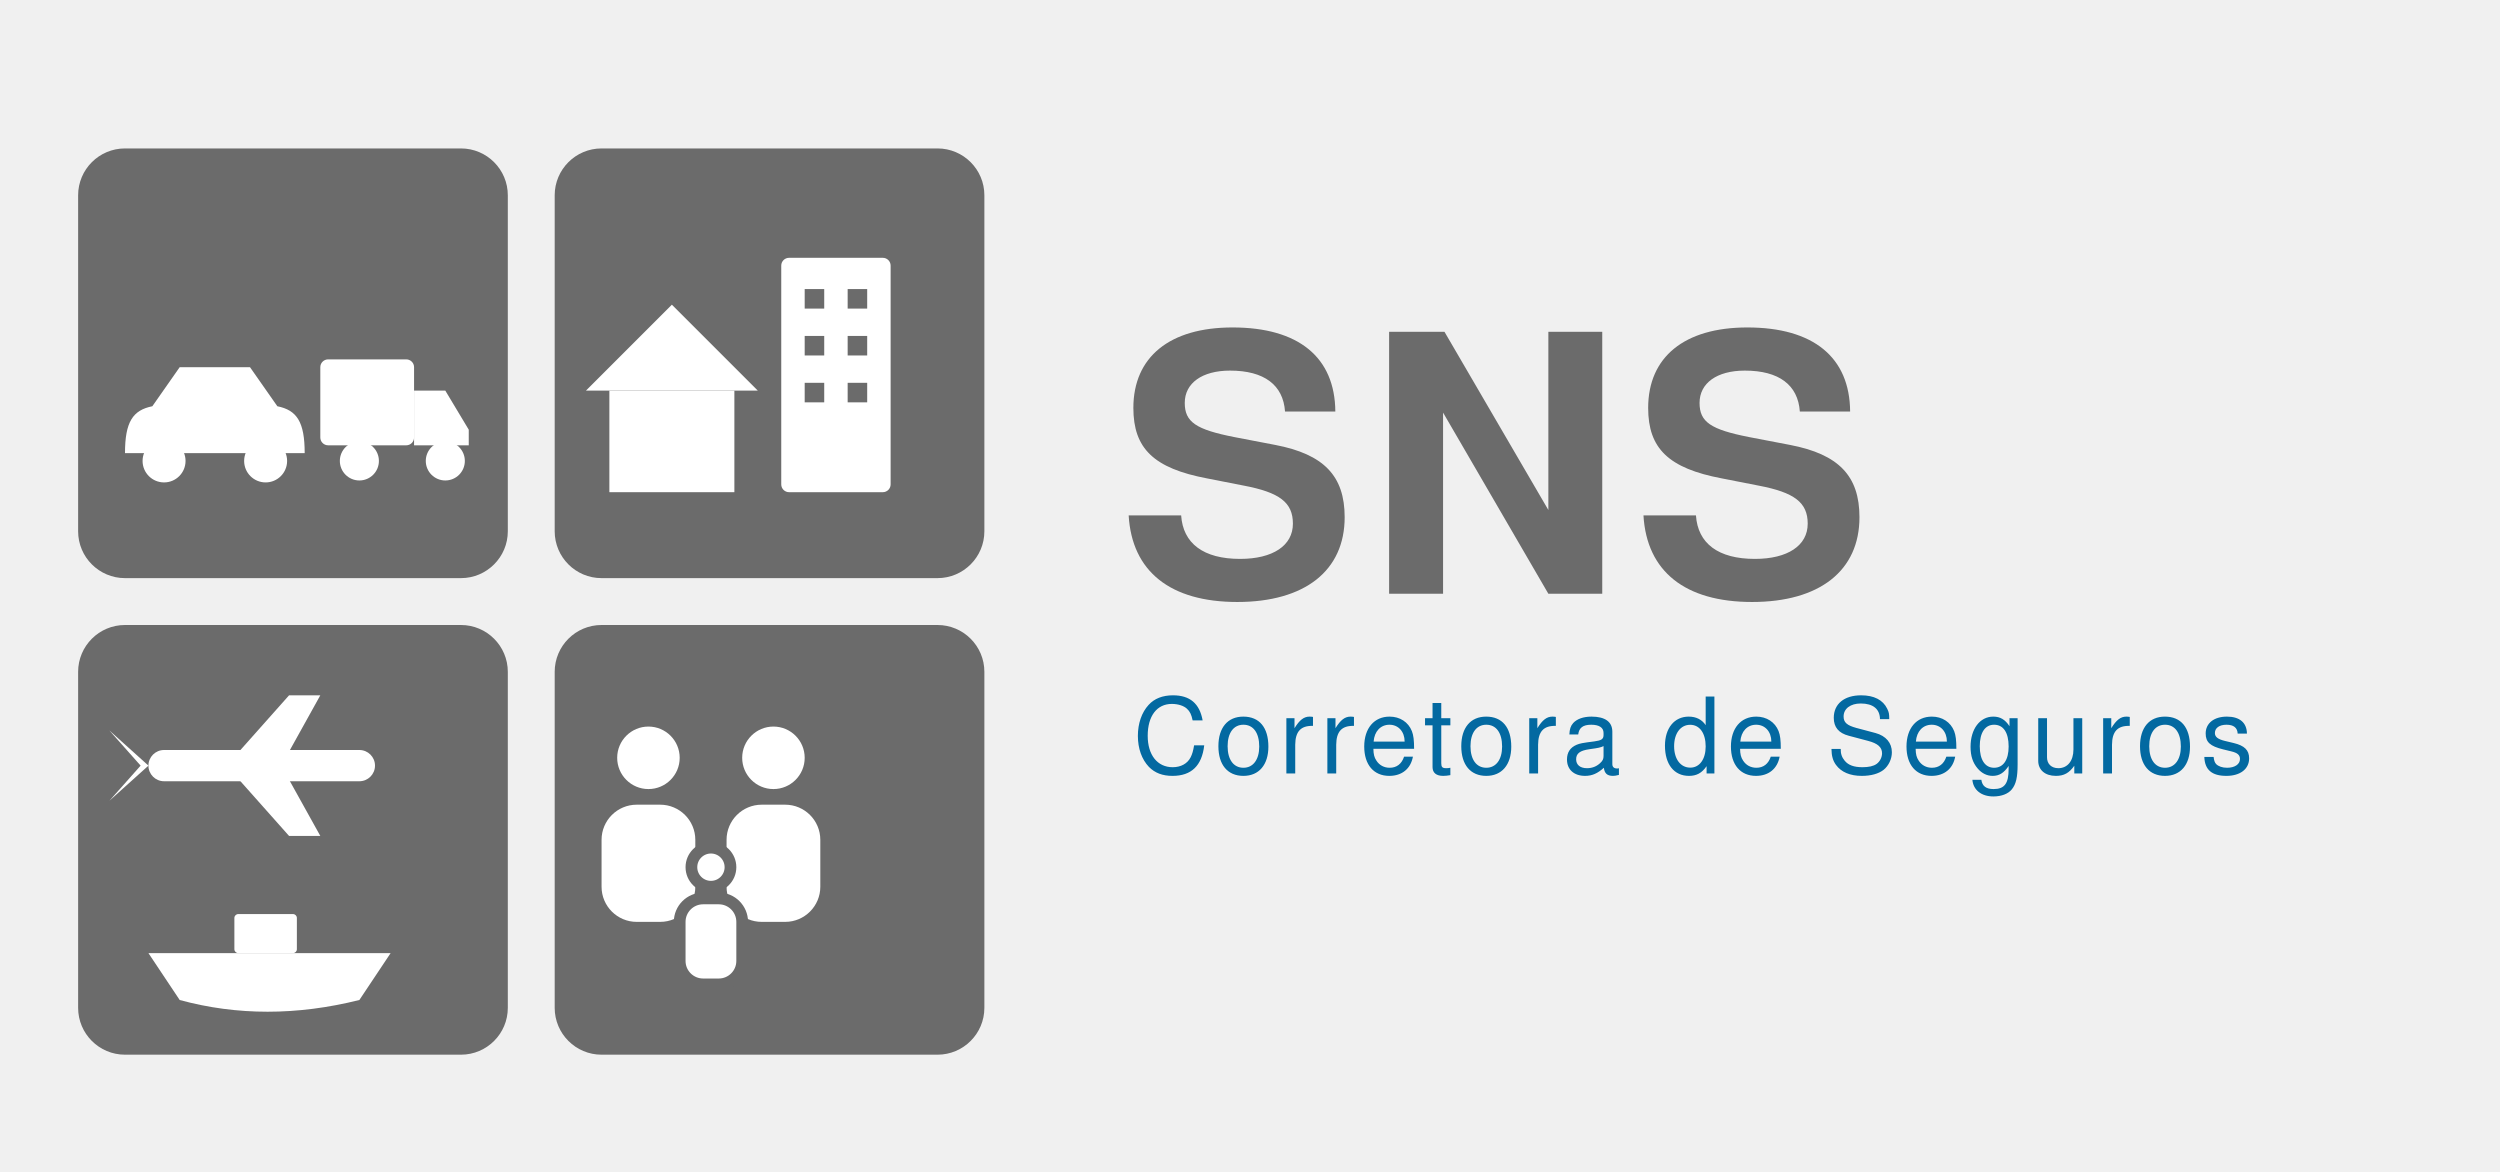
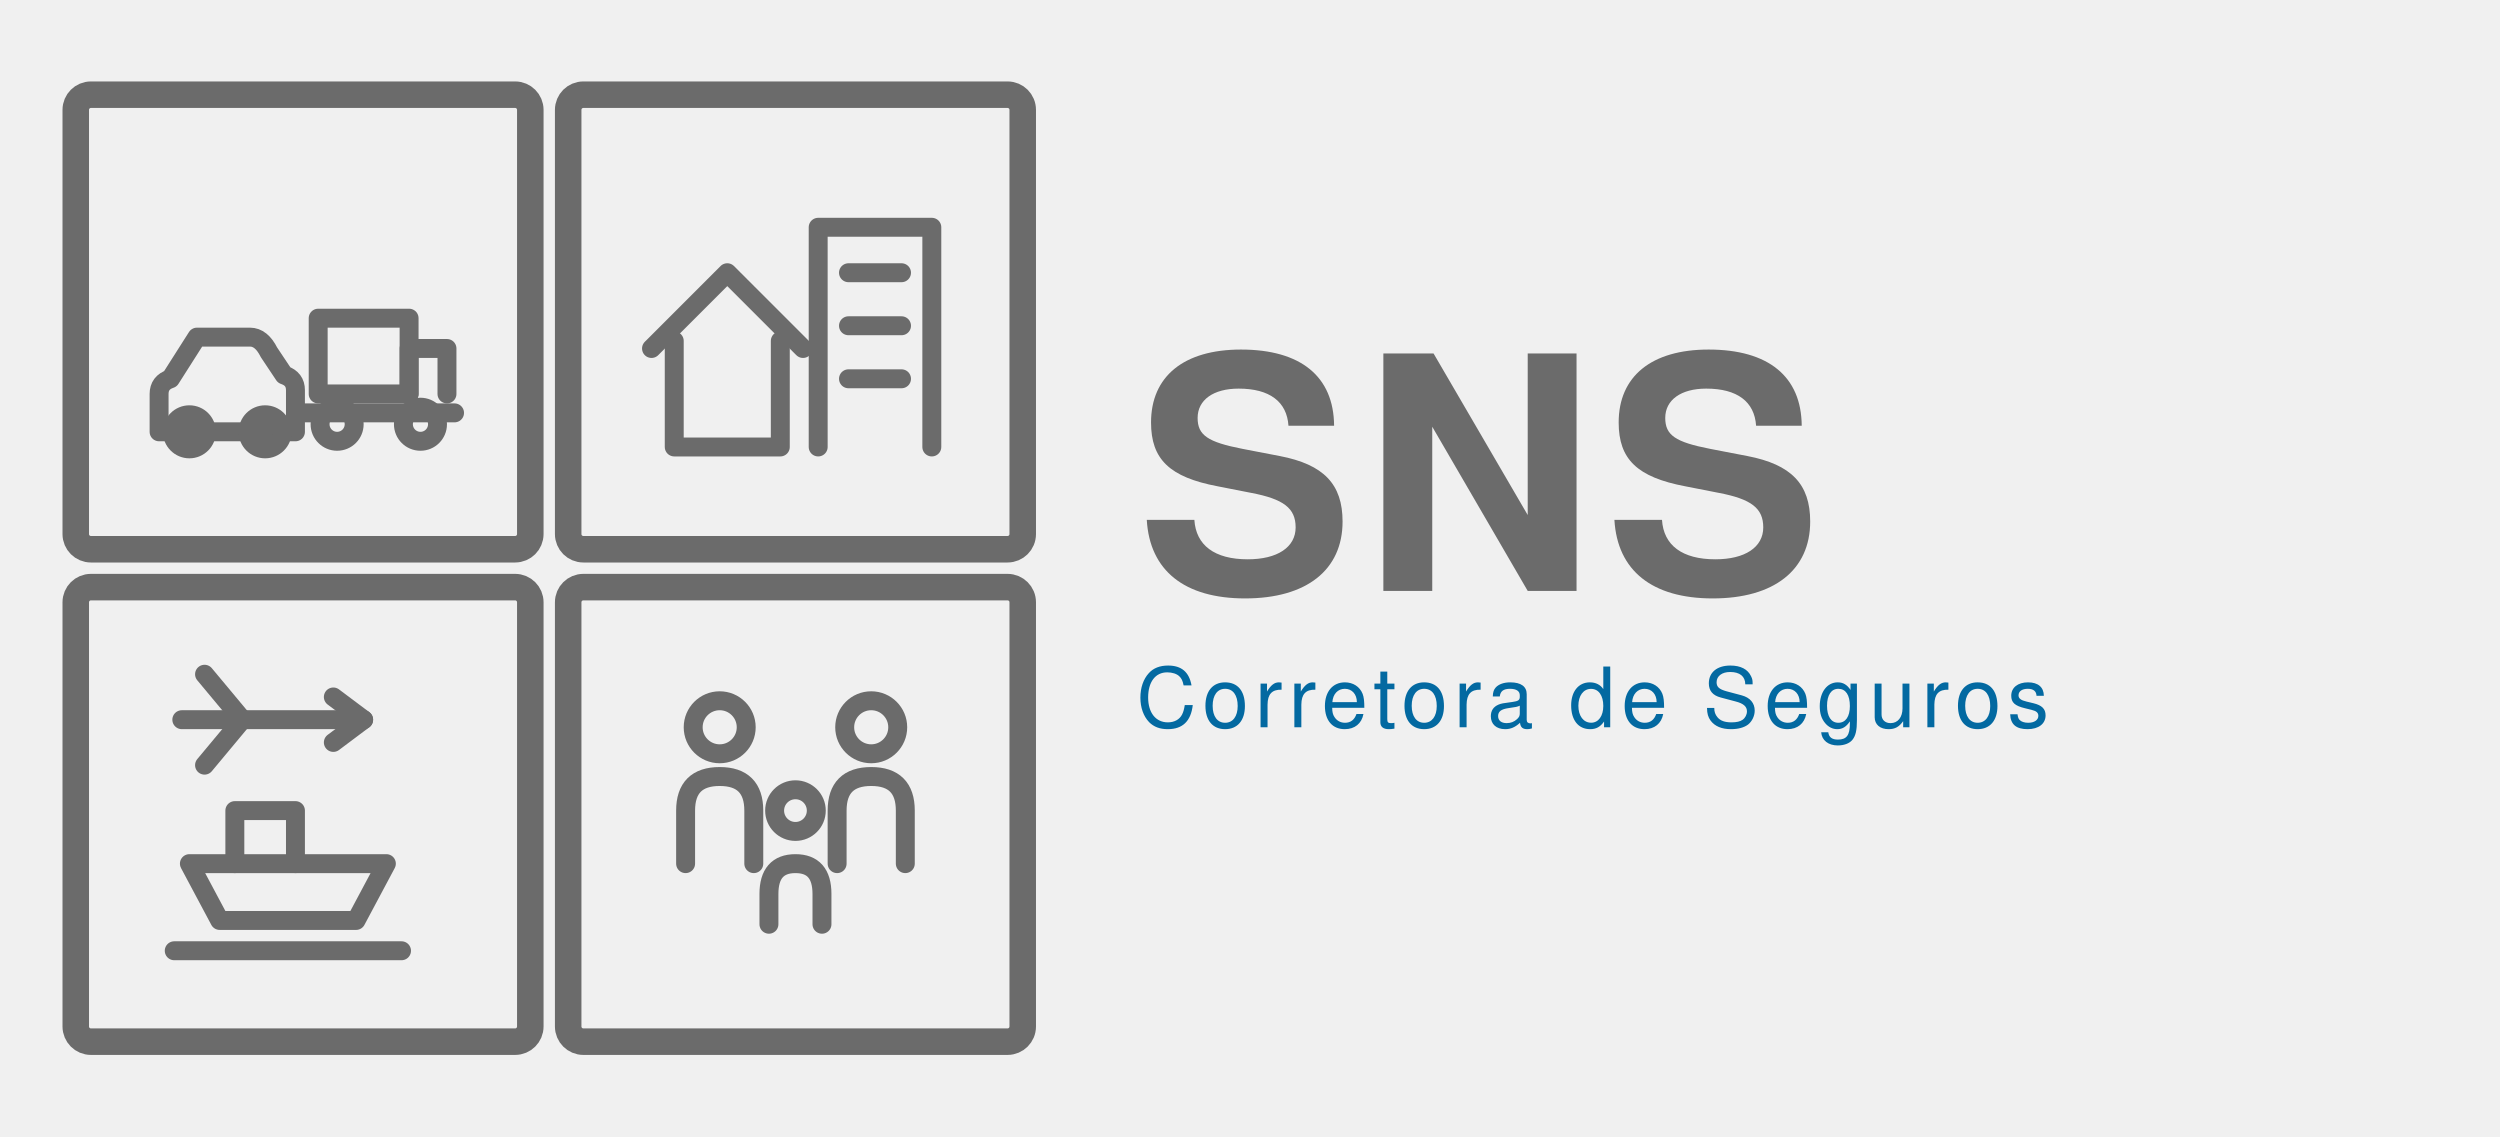
- <svg xmlns="http://www.w3.org/2000/svg" viewBox="0 0 640 300" width="640" height="300">
-   <g fill="#6B6B6B">
-     <rect x="20" y="38" width="110" height="110" rx="12" />
-     <rect x="142" y="38" width="110" height="110" rx="12" />
-     <rect x="20" y="160" width="110" height="110" rx="12" />
-     <rect x="142" y="160" width="110" height="110" rx="12" />
+ <svg xmlns="http://www.w3.org/2000/svg" viewBox="0 0 660 300" width="660" height="300">
+   <g fill="none" stroke="#6B6B6B" stroke-width="7" stroke-linejoin="round" stroke-linecap="round">
+     <rect x="20" y="25" width="120" height="120" rx="4" />
+     <rect x="150" y="25" width="120" height="120" rx="4" />
+     <rect x="20" y="155" width="120" height="120" rx="4" />
+     <rect x="150" y="155" width="120" height="120" rx="4" />
  </g>
-   <g fill="#FFFFFF">
-     <path d="M32 116 C32 108 34 105 39 104 L46 94 H64 L71 104 C76 105 78 108 78 116 Z" />
-     <circle cx="42" cy="118" r="5.5" />
-     <circle cx="68" cy="118" r="5.5" />
-     <rect x="82" y="92" width="24" height="22" rx="2" />
-     <path d="M106 114 V100 h8 l6 10 v4 Z" />
-     <circle cx="92" cy="118" r="5" />
-     <circle cx="114" cy="118" r="5" />
-     <rect x="200" y="66" width="28" height="60" rx="2" />
-     <path d="M150 100 L172 78 L194 100 Z" />
-     <rect x="156" y="100" width="32" height="26" />
-     <rect x="38" y="192" width="58" height="8" rx="4" />
-     <path d="M58 196 L74 178 L82 178 L72 196 Z" />
-     <path d="M58 196 L74 214 L82 214 L72 196 Z" />
-     <path d="M38 196 L28 187 L36 196 L28 205 Z" />
-     <rect x="60" y="234" width="16" height="10" rx="1" />
-     <path d="M38 244 L100 244 L92 256 Q68 262 46 256 Z" />
-     <circle cx="166" cy="194" r="8" />
-     <rect x="154" y="206" width="24" height="30" rx="9" />
-     <circle cx="198" cy="194" r="8" />
-     <rect x="186" y="206" width="24" height="30" rx="9" />
+   <g fill="none" stroke="#6B6B6B" stroke-width="5" stroke-linejoin="round" stroke-linecap="round">
+     <path d="M42 114 V104 Q42 101 45 100 L52 89 H66 Q69 89 71 93 L75 99 Q78 100 78 103 V114 Z" />
+     <circle cx="50" cy="114" r="4.5" />
+     <circle cx="70" cy="114" r="4.5" />
+     <path d="M84 84 H108 V104 H84 Z" />
+     <path d="M108 104 V92 H118 V104" />
+     <path d="M80 109 H120" />
+     <circle cx="89" cy="112" r="4.5" />
+     <circle cx="111" cy="112" r="4.5" />
+     <path d="M172 92 L192 72 L212 92" />
+     <path d="M178 90 V118 H206 V90" />
+     <path d="M216 118 V60 H246 V118" />
+     <path d="M224 72 H238" />
+     <path d="M224 86 H238" />
+     <path d="M224 100 H238" />
+     <path d="M48 190 H96" />
+     <path d="M64 190 L54 178" />
+     <path d="M64 190 L54 202" />
+     <path d="M88 184 L96 190 L88 196" />
+     <path d="M62 228 V214 H78 V228" />
+     <path d="M50 228 H102 L94 243 H58 Z" />
+     <path d="M46 251 H106" />
+     <circle cx="190" cy="192" r="7" />
+     <path d="M181 228 V214 Q181 205 190 205 Q199 205 199 214 V228" />
+     <circle cx="230" cy="192" r="7" />
+     <path d="M221 228 V214 Q221 205 230 205 Q239 205 239 214 V228" />
+     <circle cx="210" cy="214" r="5.5" />
+     <path d="M203 244 V236 Q203 228 210 228 Q217 228 217 236 V244" />
  </g>
-   <g fill="#6B6B6B">
-     <rect x="206" y="74" width="5" height="5" />
-     <rect x="217" y="74" width="5" height="5" />
-     <rect x="206" y="86" width="5" height="5" />
-     <rect x="217" y="86" width="5" height="5" />
-     <rect x="206" y="98" width="5" height="5" />
-     <rect x="217" y="98" width="5" height="5" />
+   <g font-family="Montserrat, Helvetica, Arial, sans-serif">
+     <text x="300" y="156" font-size="86" font-weight="700" letter-spacing="2" fill="#6B6B6B">SNS</text>
+     <text x="300" y="192" font-size="22" letter-spacing="1.6" fill="#0369A1">Corretora de Seguros</text>
  </g>
-   <circle cx="182" cy="222" r="5" fill="#FFFFFF" stroke="#6B6B6B" stroke-width="3" />
-   <rect x="174" y="230" width="16" height="22" rx="6" fill="#FFFFFF" stroke="#6B6B6B" stroke-width="3" />
-   <text x="286" y="152" font-family="Helvetica, Arial, sans-serif" font-size="92" font-weight="700" letter-spacing="2" fill="#6B6B6B">SNS</text>
-   <text x="290" y="198" font-family="Helvetica, Arial, sans-serif" font-size="27" letter-spacing="1.5" fill="#0369A1">Corretora de Seguros</text>
</svg>
